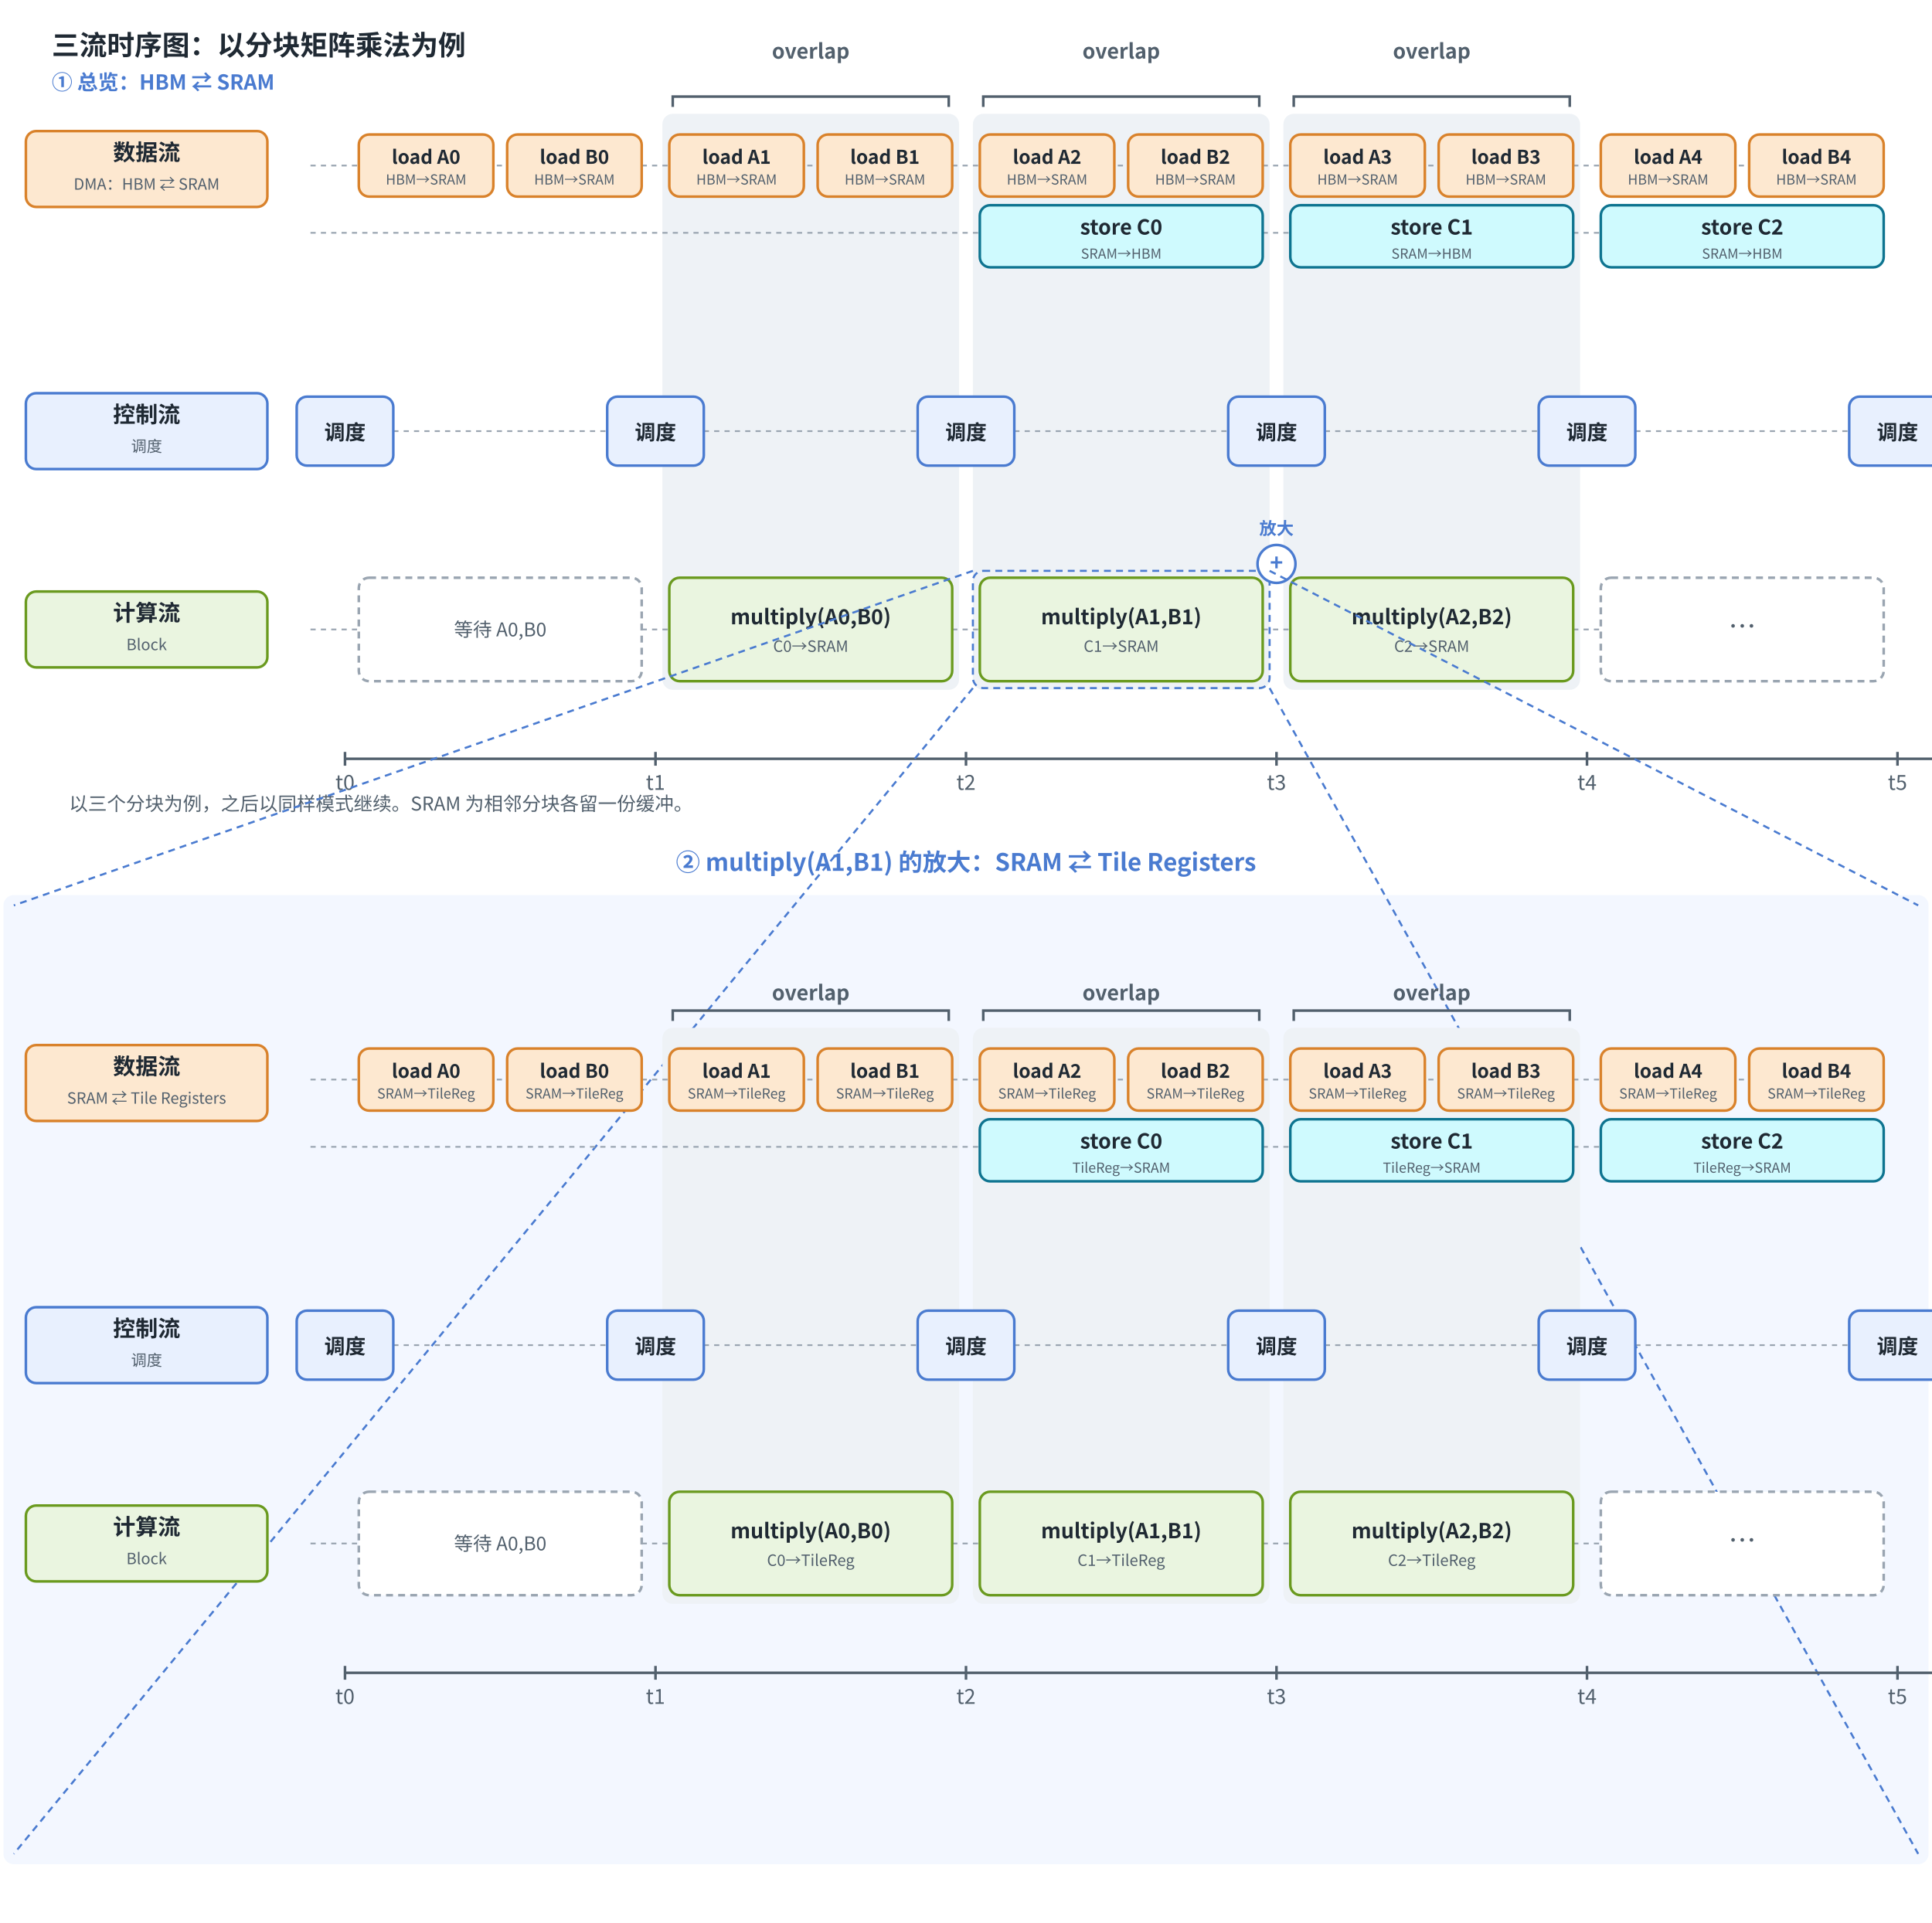
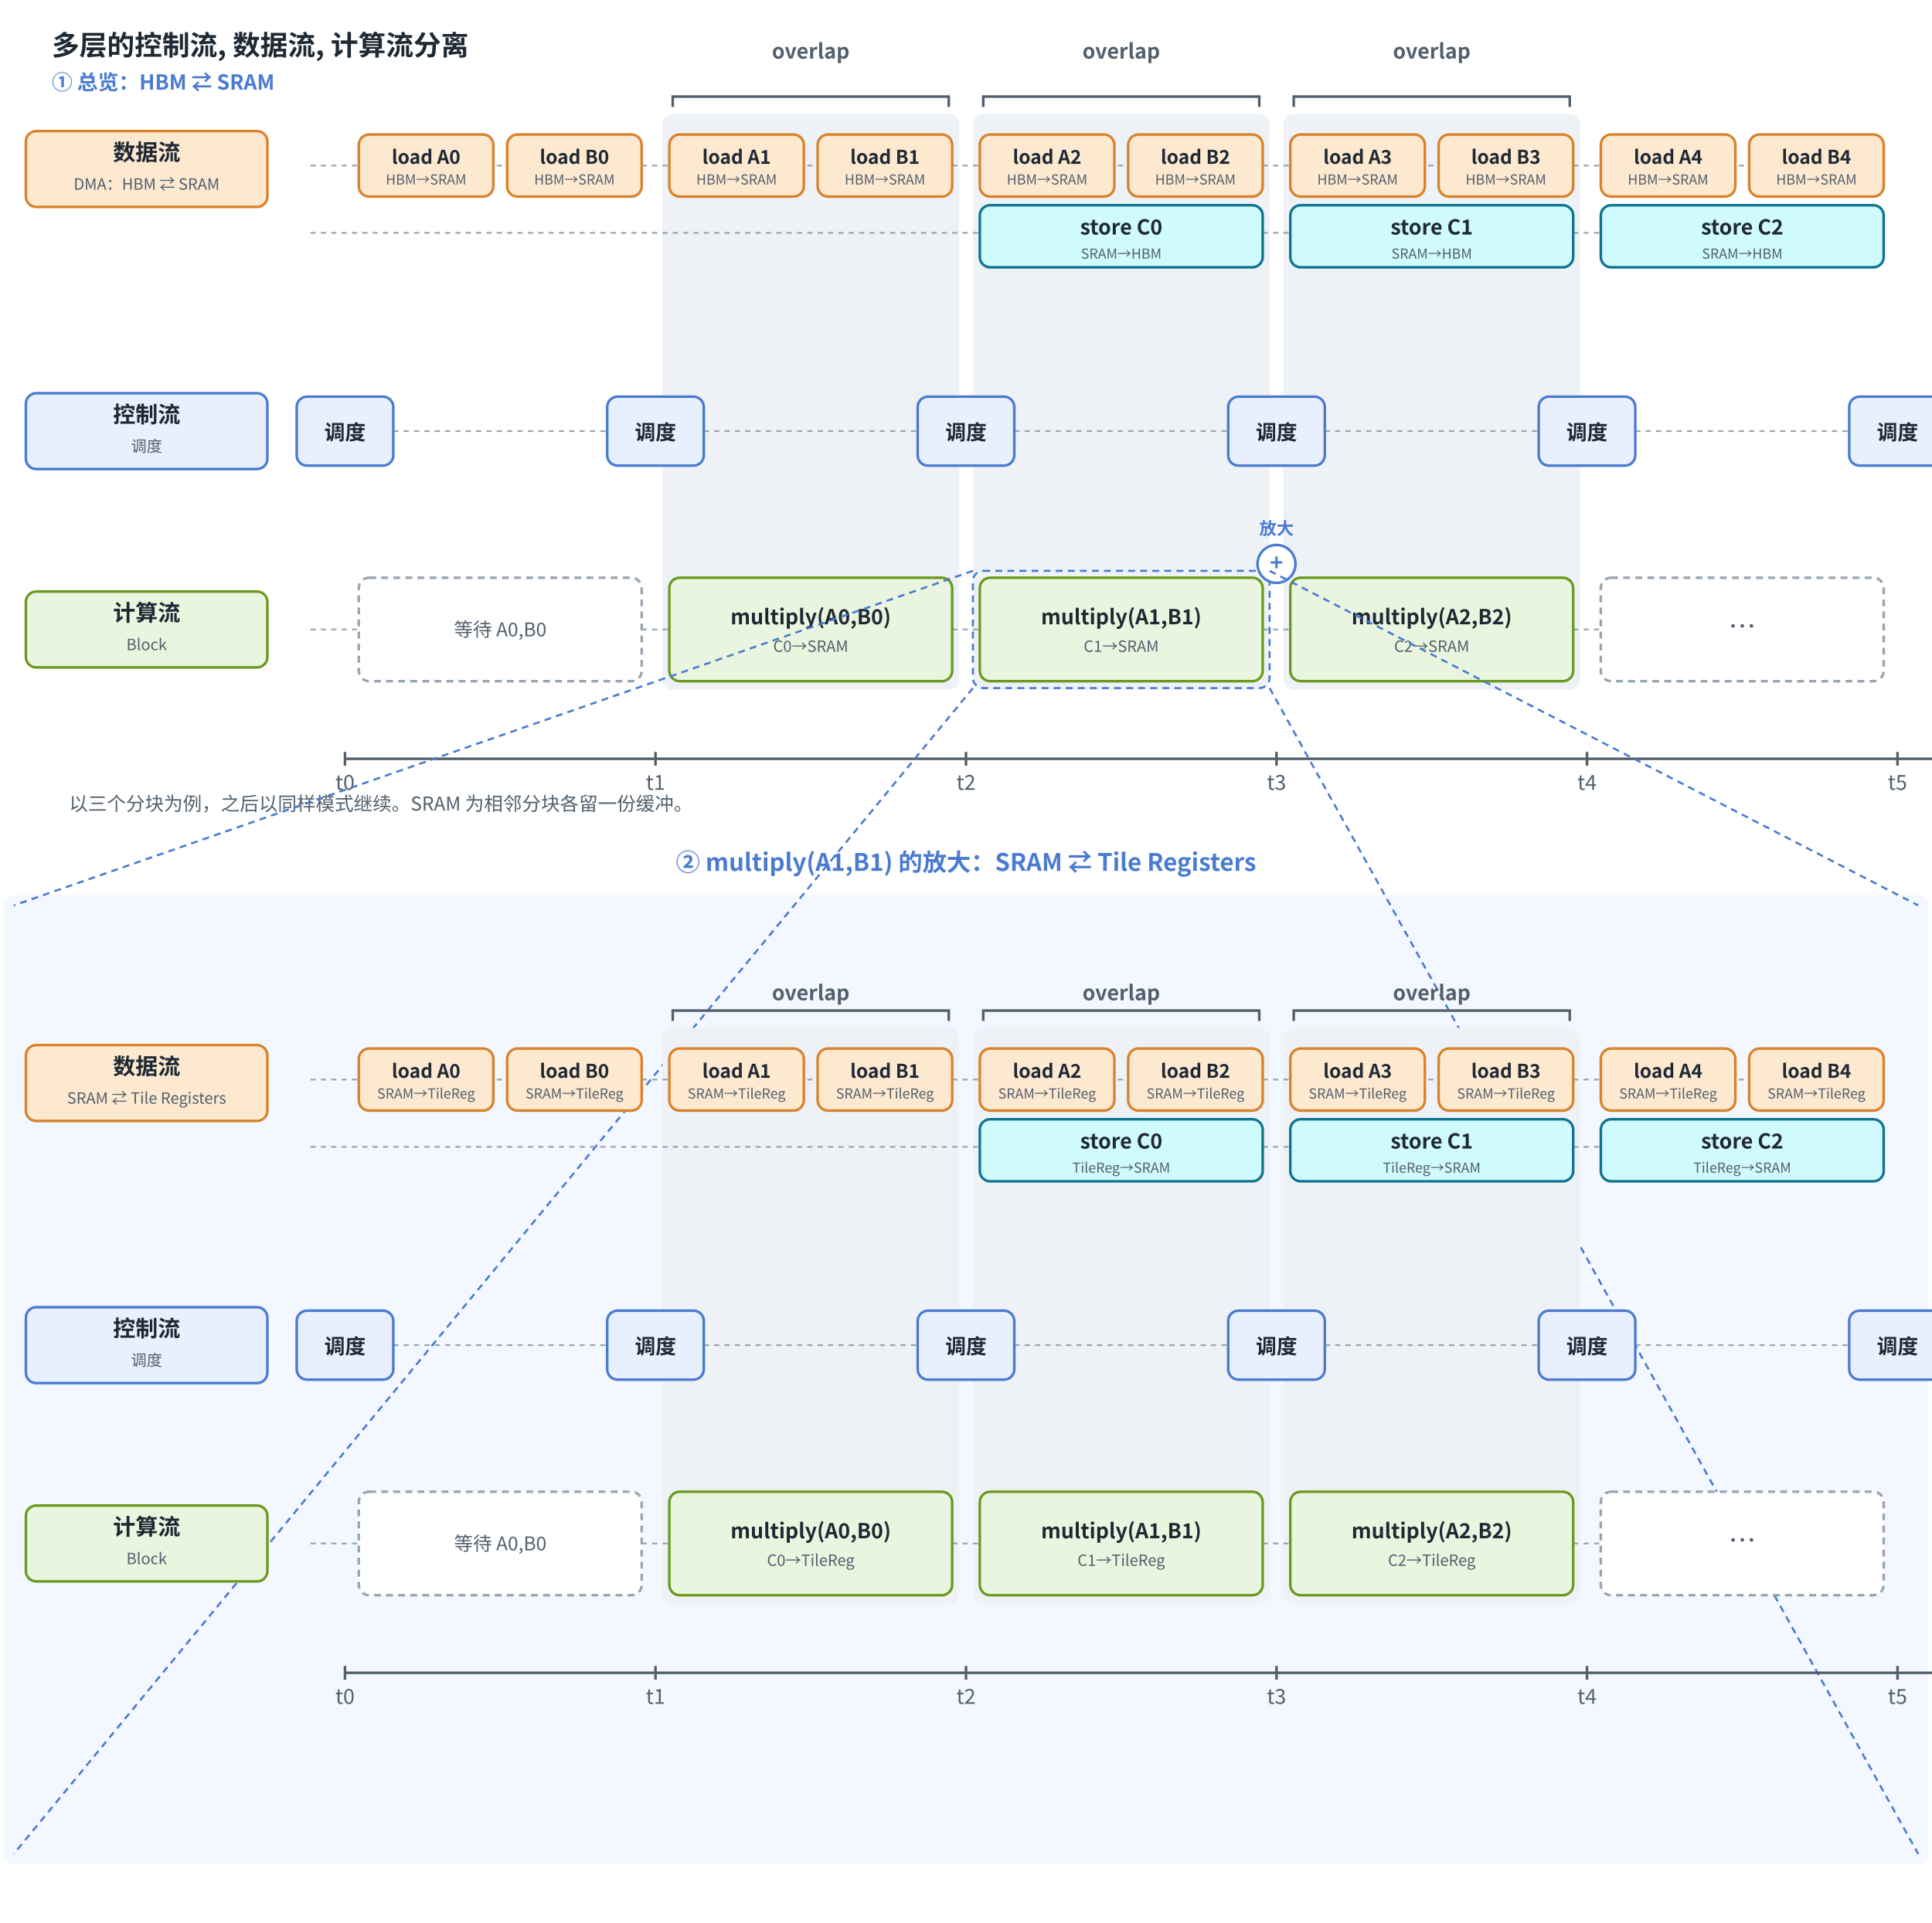
<svg xmlns="http://www.w3.org/2000/svg" viewBox="0 0 1120 1115" width="1120" height="1115" font-family="-apple-system, 'PingFang SC', 'Hiragino Sans GB', 'Microsoft YaHei', 'Noto Sans CJK SC', sans-serif">
  <rect width="1120" height="1115" fill="#ffffff" />
-   <text x="30" y="32" font-size="16" font-weight="bold" fill="#1f2933">三流时序图：以分块矩阵乘法为例</text>
+   <text x="30" y="32" font-size="16" font-weight="bold" fill="#1f2933">多层的控制流, 数据流, 计算流分离</text>
  <text x="30" y="52" font-size="12" font-weight="bold" fill="#4a7bd0">① 总览：HBM ⇄ SRAM</text>
  <rect x="384" y="66" width="172" height="334" rx="6" fill="#eef2f6" />
  <path d="M390,62 v-6 h160 v6" fill="none" stroke="#52606d" stroke-width="1.5" />
  <text x="470.0" y="34" font-size="12" font-weight="bold" fill="#52606d" text-anchor="middle">overlap</text>
  <rect x="564" y="66" width="172" height="334" rx="6" fill="#eef2f6" />
  <path d="M570,62 v-6 h160 v6" fill="none" stroke="#52606d" stroke-width="1.5" />
  <text x="650.0" y="34" font-size="12" font-weight="bold" fill="#52606d" text-anchor="middle">overlap</text>
  <rect x="744" y="66" width="172" height="334" rx="6" fill="#eef2f6" />
  <path d="M750,62 v-6 h160 v6" fill="none" stroke="#52606d" stroke-width="1.5" />
  <text x="830.0" y="34" font-size="12" font-weight="bold" fill="#52606d" text-anchor="middle">overlap</text>
  <line x1="180" y1="96" x2="1090" y2="96" stroke="#9aa5b1" stroke-width="1" stroke-dasharray="3 3" />
  <line x1="180" y1="135" x2="1090" y2="135" stroke="#9aa5b1" stroke-width="1" stroke-dasharray="3 3" />
  <line x1="180" y1="365" x2="1090" y2="365" stroke="#9aa5b1" stroke-width="1" stroke-dasharray="3 3" />
  <line x1="180" y1="250" x2="1090" y2="250" stroke="#9aa5b1" stroke-width="1" stroke-dasharray="3 3" />
  <rect x="15" y="76" width="140" height="44" rx="6" fill="#fde8d0" stroke="#d9822b" stroke-width="1.5" />
  <text x="85" y="93" font-size="13" font-weight="bold" fill="#1f2933" text-anchor="middle">数据流</text>
  <text x="85" y="110" font-size="9" fill="#52606d" text-anchor="middle">DMA：HBM ⇄ SRAM</text>
  <rect x="15" y="228" width="140" height="44" rx="6" fill="#e8f0fe" stroke="#4a7bd0" stroke-width="1.5" />
  <text x="85" y="245" font-size="13" font-weight="bold" fill="#1f2933" text-anchor="middle">控制流</text>
  <text x="85" y="262" font-size="9" fill="#52606d" text-anchor="middle">调度</text>
  <rect x="15" y="343" width="140" height="44" rx="6" fill="#eaf5e0" stroke="#6a9a1f" stroke-width="1.5" />
  <text x="85" y="360" font-size="13" font-weight="bold" fill="#1f2933" text-anchor="middle">计算流</text>
  <text x="85" y="377" font-size="9" fill="#52606d" text-anchor="middle">Block</text>
  <rect x="208" y="78" width="78" height="36" rx="6" fill="#fde8d0" stroke="#d9822b" stroke-width="1.5" />
  <text x="247.0" y="95.0" font-size="11" font-weight="bold" fill="#1f2933" text-anchor="middle">load A0</text>
  <text x="247.0" y="107.0" font-size="8" fill="#52606d" text-anchor="middle">HBM→SRAM</text>
  <rect x="294" y="78" width="78" height="36" rx="6" fill="#fde8d0" stroke="#d9822b" stroke-width="1.5" />
  <text x="333.0" y="95.0" font-size="11" font-weight="bold" fill="#1f2933" text-anchor="middle">load B0</text>
  <text x="333.0" y="107.0" font-size="8" fill="#52606d" text-anchor="middle">HBM→SRAM</text>
  <rect x="388" y="78" width="78" height="36" rx="6" fill="#fde8d0" stroke="#d9822b" stroke-width="1.5" />
  <text x="427.0" y="95.0" font-size="11" font-weight="bold" fill="#1f2933" text-anchor="middle">load A1</text>
  <text x="427.0" y="107.0" font-size="8" fill="#52606d" text-anchor="middle">HBM→SRAM</text>
  <rect x="474" y="78" width="78" height="36" rx="6" fill="#fde8d0" stroke="#d9822b" stroke-width="1.5" />
  <text x="513.0" y="95.0" font-size="11" font-weight="bold" fill="#1f2933" text-anchor="middle">load B1</text>
  <text x="513.0" y="107.0" font-size="8" fill="#52606d" text-anchor="middle">HBM→SRAM</text>
  <rect x="568" y="78" width="78" height="36" rx="6" fill="#fde8d0" stroke="#d9822b" stroke-width="1.5" />
  <text x="607.0" y="95.0" font-size="11" font-weight="bold" fill="#1f2933" text-anchor="middle">load A2</text>
  <text x="607.0" y="107.0" font-size="8" fill="#52606d" text-anchor="middle">HBM→SRAM</text>
  <rect x="654" y="78" width="78" height="36" rx="6" fill="#fde8d0" stroke="#d9822b" stroke-width="1.5" />
  <text x="693.0" y="95.0" font-size="11" font-weight="bold" fill="#1f2933" text-anchor="middle">load B2</text>
  <text x="693.0" y="107.0" font-size="8" fill="#52606d" text-anchor="middle">HBM→SRAM</text>
  <rect x="568" y="119" width="164" height="36" rx="6" fill="#cffafe" stroke="#0e7490" stroke-width="1.5" />
  <text x="650.0" y="136.0" font-size="12" font-weight="bold" fill="#1f2933" text-anchor="middle">store C0</text>
  <text x="650.0" y="150.0" font-size="8" fill="#52606d" text-anchor="middle">SRAM→HBM</text>
  <rect x="748" y="78" width="78" height="36" rx="6" fill="#fde8d0" stroke="#d9822b" stroke-width="1.5" />
  <text x="787.0" y="95.0" font-size="11" font-weight="bold" fill="#1f2933" text-anchor="middle">load A3</text>
  <text x="787.0" y="107.0" font-size="8" fill="#52606d" text-anchor="middle">HBM→SRAM</text>
  <rect x="834" y="78" width="78" height="36" rx="6" fill="#fde8d0" stroke="#d9822b" stroke-width="1.5" />
  <text x="873.0" y="95.0" font-size="11" font-weight="bold" fill="#1f2933" text-anchor="middle">load B3</text>
  <text x="873.0" y="107.0" font-size="8" fill="#52606d" text-anchor="middle">HBM→SRAM</text>
  <rect x="748" y="119" width="164" height="36" rx="6" fill="#cffafe" stroke="#0e7490" stroke-width="1.5" />
  <text x="830.0" y="136.0" font-size="12" font-weight="bold" fill="#1f2933" text-anchor="middle">store C1</text>
  <text x="830.0" y="150.0" font-size="8" fill="#52606d" text-anchor="middle">SRAM→HBM</text>
  <rect x="928" y="78" width="78" height="36" rx="6" fill="#fde8d0" stroke="#d9822b" stroke-width="1.5" />
  <text x="967.0" y="95.0" font-size="11" font-weight="bold" fill="#1f2933" text-anchor="middle">load A4</text>
  <text x="967.0" y="107.0" font-size="8" fill="#52606d" text-anchor="middle">HBM→SRAM</text>
  <rect x="1014" y="78" width="78" height="36" rx="6" fill="#fde8d0" stroke="#d9822b" stroke-width="1.5" />
  <text x="1053.0" y="95.0" font-size="11" font-weight="bold" fill="#1f2933" text-anchor="middle">load B4</text>
  <text x="1053.0" y="107.0" font-size="8" fill="#52606d" text-anchor="middle">HBM→SRAM</text>
  <rect x="928" y="119" width="164" height="36" rx="6" fill="#cffafe" stroke="#0e7490" stroke-width="1.5" />
  <text x="1010.0" y="136.0" font-size="12" font-weight="bold" fill="#1f2933" text-anchor="middle">store C2</text>
  <text x="1010.0" y="150.0" font-size="8" fill="#52606d" text-anchor="middle">SRAM→HBM</text>
  <rect x="208" y="335" width="164" height="60" rx="6" fill="#ffffff" stroke="#9aa5b1" stroke-width="1.5" stroke-dasharray="4 3" />
  <text x="290.0" y="369.0" font-size="11" fill="#52606d" text-anchor="middle">等待 A0,B0</text>
  <rect x="388" y="335" width="164" height="60" rx="6" fill="#eaf5e0" stroke="#6a9a1f" stroke-width="1.5" />
  <text x="470.0" y="362.0" font-size="12" font-weight="bold" fill="#1f2933" text-anchor="middle">multiply(A0,B0)</text>
  <text x="470.0" y="378.0" font-size="9" fill="#52606d" text-anchor="middle">C0→SRAM</text>
  <rect x="568" y="335" width="164" height="60" rx="6" fill="#eaf5e0" stroke="#6a9a1f" stroke-width="1.5" />
  <text x="650.0" y="362.0" font-size="12" font-weight="bold" fill="#1f2933" text-anchor="middle">multiply(A1,B1)</text>
  <text x="650.0" y="378.0" font-size="9" fill="#52606d" text-anchor="middle">C1→SRAM</text>
  <rect x="564" y="331" width="172" height="68" rx="6" fill="none" stroke="#4a7bd0" stroke-width="1.2" stroke-dasharray="4 3" />
  <circle cx="740" cy="327" r="11" fill="#ffffff" stroke="#4a7bd0" stroke-width="1.5" />
  <text x="740" y="331" font-size="13" text-anchor="middle" font-weight="bold" fill="#4a7bd0">+</text>
  <text x="740" y="310" font-size="10" font-weight="bold" fill="#4a7bd0" text-anchor="middle">放大</text>
  <rect x="748" y="335" width="164" height="60" rx="6" fill="#eaf5e0" stroke="#6a9a1f" stroke-width="1.5" />
  <text x="830.0" y="362.0" font-size="12" font-weight="bold" fill="#1f2933" text-anchor="middle">multiply(A2,B2)</text>
  <text x="830.0" y="378.0" font-size="9" fill="#52606d" text-anchor="middle">C2→SRAM</text>
  <rect x="928" y="335" width="164" height="60" rx="6" fill="#ffffff" stroke="#9aa5b1" stroke-width="1.5" stroke-dasharray="4 3" />
  <text x="1010.0" y="369.0" font-size="16" fill="#52606d" text-anchor="middle">⋯</text>
  <rect x="172" y="230" width="56" height="40" rx="6" fill="#e8f0fe" stroke="#4a7bd0" stroke-width="1.5" />
  <text x="200" y="255" font-size="12" font-weight="bold" fill="#1f2933" text-anchor="middle">调度</text>
  <rect x="352" y="230" width="56" height="40" rx="6" fill="#e8f0fe" stroke="#4a7bd0" stroke-width="1.5" />
  <text x="380" y="255" font-size="12" font-weight="bold" fill="#1f2933" text-anchor="middle">调度</text>
  <rect x="532" y="230" width="56" height="40" rx="6" fill="#e8f0fe" stroke="#4a7bd0" stroke-width="1.5" />
  <text x="560" y="255" font-size="12" font-weight="bold" fill="#1f2933" text-anchor="middle">调度</text>
  <rect x="712" y="230" width="56" height="40" rx="6" fill="#e8f0fe" stroke="#4a7bd0" stroke-width="1.5" />
  <text x="740" y="255" font-size="12" font-weight="bold" fill="#1f2933" text-anchor="middle">调度</text>
  <rect x="892" y="230" width="56" height="40" rx="6" fill="#e8f0fe" stroke="#4a7bd0" stroke-width="1.5" />
  <text x="920" y="255" font-size="12" font-weight="bold" fill="#1f2933" text-anchor="middle">调度</text>
  <rect x="1072" y="230" width="56" height="40" rx="6" fill="#e8f0fe" stroke="#4a7bd0" stroke-width="1.5" />
  <text x="1100" y="255" font-size="12" font-weight="bold" fill="#1f2933" text-anchor="middle">调度</text>
  <line x1="200" y1="440" x2="1120" y2="440" stroke="#52606d" stroke-width="1.5" />
  <line x1="200" y1="436" x2="200" y2="444" stroke="#52606d" stroke-width="1.5" />
  <text x="200" y="458" font-size="12" fill="#52606d" text-anchor="middle">t0</text>
  <line x1="380" y1="436" x2="380" y2="444" stroke="#52606d" stroke-width="1.5" />
  <text x="380" y="458" font-size="12" fill="#52606d" text-anchor="middle">t1</text>
  <line x1="560" y1="436" x2="560" y2="444" stroke="#52606d" stroke-width="1.5" />
  <text x="560" y="458" font-size="12" fill="#52606d" text-anchor="middle">t2</text>
  <line x1="740" y1="436" x2="740" y2="444" stroke="#52606d" stroke-width="1.5" />
  <text x="740" y="458" font-size="12" fill="#52606d" text-anchor="middle">t3</text>
  <line x1="920" y1="436" x2="920" y2="444" stroke="#52606d" stroke-width="1.5" />
  <text x="920" y="458" font-size="12" fill="#52606d" text-anchor="middle">t4</text>
  <line x1="1100" y1="436" x2="1100" y2="444" stroke="#52606d" stroke-width="1.5" />
  <text x="1100" y="458" font-size="12" fill="#52606d" text-anchor="middle">t5</text>
  <text x="40" y="470" font-size="11" fill="#52606d">以三个分块为例，之后以同样模式继续。SRAM 为相邻分块各留一份缓冲。</text>
  <rect x="2" y="519" width="1116" height="562" rx="6" fill="#f3f7ff" />
  <line x1="564" y1="331" x2="8" y2="525" stroke="#4a7bd0" stroke-width="1.2" stroke-dasharray="4 3" />
  <line x1="736" y1="331" x2="1112" y2="525" stroke="#4a7bd0" stroke-width="1.2" stroke-dasharray="4 3" />
  <line x1="564" y1="399" x2="8" y2="1075" stroke="#4a7bd0" stroke-width="1.2" stroke-dasharray="4 3" />
  <line x1="736" y1="399" x2="1112" y2="1075" stroke="#4a7bd0" stroke-width="1.2" stroke-dasharray="4 3" />
  <text x="560" y="505" font-size="14" font-weight="bold" fill="#4a7bd0" text-anchor="middle">② multiply(A1,B1) 的放大：SRAM ⇄ Tile Registers</text>
  <g transform="translate(0,530)">
    <rect x="384" y="66" width="172" height="334" rx="6" fill="#eef2f6" />
    <path d="M390,62 v-6 h160 v6" fill="none" stroke="#52606d" stroke-width="1.5" />
    <text x="470.0" y="50" font-size="12" font-weight="bold" fill="#52606d" text-anchor="middle">overlap</text>
    <rect x="564" y="66" width="172" height="334" rx="6" fill="#eef2f6" />
    <path d="M570,62 v-6 h160 v6" fill="none" stroke="#52606d" stroke-width="1.5" />
    <text x="650.0" y="50" font-size="12" font-weight="bold" fill="#52606d" text-anchor="middle">overlap</text>
    <rect x="744" y="66" width="172" height="334" rx="6" fill="#eef2f6" />
    <path d="M750,62 v-6 h160 v6" fill="none" stroke="#52606d" stroke-width="1.5" />
    <text x="830.0" y="50" font-size="12" font-weight="bold" fill="#52606d" text-anchor="middle">overlap</text>
    <line x1="180" y1="96" x2="1090" y2="96" stroke="#9aa5b1" stroke-width="1" stroke-dasharray="3 3" />
    <line x1="180" y1="135" x2="1090" y2="135" stroke="#9aa5b1" stroke-width="1" stroke-dasharray="3 3" />
    <line x1="180" y1="365" x2="1090" y2="365" stroke="#9aa5b1" stroke-width="1" stroke-dasharray="3 3" />
    <line x1="180" y1="250" x2="1090" y2="250" stroke="#9aa5b1" stroke-width="1" stroke-dasharray="3 3" />
    <rect x="15" y="76" width="140" height="44" rx="6" fill="#fde8d0" stroke="#d9822b" stroke-width="1.5" />
    <text x="85" y="93" font-size="13" font-weight="bold" fill="#1f2933" text-anchor="middle">数据流</text>
    <text x="85" y="110" font-size="9" fill="#52606d" text-anchor="middle">SRAM ⇄ Tile Registers</text>
    <rect x="15" y="228" width="140" height="44" rx="6" fill="#e8f0fe" stroke="#4a7bd0" stroke-width="1.5" />
    <text x="85" y="245" font-size="13" font-weight="bold" fill="#1f2933" text-anchor="middle">控制流</text>
    <text x="85" y="262" font-size="9" fill="#52606d" text-anchor="middle">调度</text>
    <rect x="15" y="343" width="140" height="44" rx="6" fill="#eaf5e0" stroke="#6a9a1f" stroke-width="1.5" />
    <text x="85" y="360" font-size="13" font-weight="bold" fill="#1f2933" text-anchor="middle">计算流</text>
    <text x="85" y="377" font-size="9" fill="#52606d" text-anchor="middle">Block</text>
    <rect x="208" y="78" width="78" height="36" rx="6" fill="#fde8d0" stroke="#d9822b" stroke-width="1.5" />
    <text x="247.0" y="95.0" font-size="11" font-weight="bold" fill="#1f2933" text-anchor="middle">load A0</text>
    <text x="247.0" y="107.0" font-size="8" fill="#52606d" text-anchor="middle">SRAM→TileReg</text>
    <rect x="294" y="78" width="78" height="36" rx="6" fill="#fde8d0" stroke="#d9822b" stroke-width="1.5" />
    <text x="333.0" y="95.0" font-size="11" font-weight="bold" fill="#1f2933" text-anchor="middle">load B0</text>
    <text x="333.0" y="107.0" font-size="8" fill="#52606d" text-anchor="middle">SRAM→TileReg</text>
    <rect x="388" y="78" width="78" height="36" rx="6" fill="#fde8d0" stroke="#d9822b" stroke-width="1.5" />
    <text x="427.0" y="95.0" font-size="11" font-weight="bold" fill="#1f2933" text-anchor="middle">load A1</text>
    <text x="427.0" y="107.0" font-size="8" fill="#52606d" text-anchor="middle">SRAM→TileReg</text>
    <rect x="474" y="78" width="78" height="36" rx="6" fill="#fde8d0" stroke="#d9822b" stroke-width="1.5" />
    <text x="513.0" y="95.0" font-size="11" font-weight="bold" fill="#1f2933" text-anchor="middle">load B1</text>
    <text x="513.0" y="107.0" font-size="8" fill="#52606d" text-anchor="middle">SRAM→TileReg</text>
    <rect x="568" y="78" width="78" height="36" rx="6" fill="#fde8d0" stroke="#d9822b" stroke-width="1.5" />
    <text x="607.0" y="95.0" font-size="11" font-weight="bold" fill="#1f2933" text-anchor="middle">load A2</text>
    <text x="607.0" y="107.0" font-size="8" fill="#52606d" text-anchor="middle">SRAM→TileReg</text>
    <rect x="654" y="78" width="78" height="36" rx="6" fill="#fde8d0" stroke="#d9822b" stroke-width="1.5" />
    <text x="693.0" y="95.0" font-size="11" font-weight="bold" fill="#1f2933" text-anchor="middle">load B2</text>
    <text x="693.0" y="107.0" font-size="8" fill="#52606d" text-anchor="middle">SRAM→TileReg</text>
    <rect x="568" y="119" width="164" height="36" rx="6" fill="#cffafe" stroke="#0e7490" stroke-width="1.5" />
    <text x="650.0" y="136.0" font-size="12" font-weight="bold" fill="#1f2933" text-anchor="middle">store C0</text>
    <text x="650.0" y="150.0" font-size="8" fill="#52606d" text-anchor="middle">TileReg→SRAM</text>
    <rect x="748" y="78" width="78" height="36" rx="6" fill="#fde8d0" stroke="#d9822b" stroke-width="1.5" />
    <text x="787.0" y="95.0" font-size="11" font-weight="bold" fill="#1f2933" text-anchor="middle">load A3</text>
    <text x="787.0" y="107.0" font-size="8" fill="#52606d" text-anchor="middle">SRAM→TileReg</text>
    <rect x="834" y="78" width="78" height="36" rx="6" fill="#fde8d0" stroke="#d9822b" stroke-width="1.5" />
    <text x="873.0" y="95.0" font-size="11" font-weight="bold" fill="#1f2933" text-anchor="middle">load B3</text>
    <text x="873.0" y="107.0" font-size="8" fill="#52606d" text-anchor="middle">SRAM→TileReg</text>
    <rect x="748" y="119" width="164" height="36" rx="6" fill="#cffafe" stroke="#0e7490" stroke-width="1.5" />
    <text x="830.0" y="136.0" font-size="12" font-weight="bold" fill="#1f2933" text-anchor="middle">store C1</text>
    <text x="830.0" y="150.0" font-size="8" fill="#52606d" text-anchor="middle">TileReg→SRAM</text>
    <rect x="928" y="78" width="78" height="36" rx="6" fill="#fde8d0" stroke="#d9822b" stroke-width="1.5" />
    <text x="967.0" y="95.0" font-size="11" font-weight="bold" fill="#1f2933" text-anchor="middle">load A4</text>
    <text x="967.0" y="107.0" font-size="8" fill="#52606d" text-anchor="middle">SRAM→TileReg</text>
    <rect x="1014" y="78" width="78" height="36" rx="6" fill="#fde8d0" stroke="#d9822b" stroke-width="1.5" />
    <text x="1053.0" y="95.0" font-size="11" font-weight="bold" fill="#1f2933" text-anchor="middle">load B4</text>
    <text x="1053.0" y="107.0" font-size="8" fill="#52606d" text-anchor="middle">SRAM→TileReg</text>
    <rect x="928" y="119" width="164" height="36" rx="6" fill="#cffafe" stroke="#0e7490" stroke-width="1.5" />
    <text x="1010.0" y="136.0" font-size="12" font-weight="bold" fill="#1f2933" text-anchor="middle">store C2</text>
    <text x="1010.0" y="150.0" font-size="8" fill="#52606d" text-anchor="middle">TileReg→SRAM</text>
    <rect x="208" y="335" width="164" height="60" rx="6" fill="#ffffff" stroke="#9aa5b1" stroke-width="1.5" stroke-dasharray="4 3" />
    <text x="290.0" y="369.0" font-size="11" fill="#52606d" text-anchor="middle">等待 A0,B0</text>
    <rect x="388" y="335" width="164" height="60" rx="6" fill="#eaf5e0" stroke="#6a9a1f" stroke-width="1.5" />
    <text x="470.0" y="362.0" font-size="12" font-weight="bold" fill="#1f2933" text-anchor="middle">multiply(A0,B0)</text>
    <text x="470.0" y="378.0" font-size="9" fill="#52606d" text-anchor="middle">C0→TileReg</text>
    <rect x="568" y="335" width="164" height="60" rx="6" fill="#eaf5e0" stroke="#6a9a1f" stroke-width="1.5" />
    <text x="650.0" y="362.0" font-size="12" font-weight="bold" fill="#1f2933" text-anchor="middle">multiply(A1,B1)</text>
    <text x="650.0" y="378.0" font-size="9" fill="#52606d" text-anchor="middle">C1→TileReg</text>
    <rect x="748" y="335" width="164" height="60" rx="6" fill="#eaf5e0" stroke="#6a9a1f" stroke-width="1.5" />
    <text x="830.0" y="362.0" font-size="12" font-weight="bold" fill="#1f2933" text-anchor="middle">multiply(A2,B2)</text>
    <text x="830.0" y="378.0" font-size="9" fill="#52606d" text-anchor="middle">C2→TileReg</text>
    <rect x="928" y="335" width="164" height="60" rx="6" fill="#ffffff" stroke="#9aa5b1" stroke-width="1.5" stroke-dasharray="4 3" />
    <text x="1010.0" y="369.0" font-size="16" fill="#52606d" text-anchor="middle">⋯</text>
    <rect x="172" y="230" width="56" height="40" rx="6" fill="#e8f0fe" stroke="#4a7bd0" stroke-width="1.5" />
    <text x="200" y="255" font-size="12" font-weight="bold" fill="#1f2933" text-anchor="middle">调度</text>
    <rect x="352" y="230" width="56" height="40" rx="6" fill="#e8f0fe" stroke="#4a7bd0" stroke-width="1.5" />
    <text x="380" y="255" font-size="12" font-weight="bold" fill="#1f2933" text-anchor="middle">调度</text>
    <rect x="532" y="230" width="56" height="40" rx="6" fill="#e8f0fe" stroke="#4a7bd0" stroke-width="1.5" />
    <text x="560" y="255" font-size="12" font-weight="bold" fill="#1f2933" text-anchor="middle">调度</text>
    <rect x="712" y="230" width="56" height="40" rx="6" fill="#e8f0fe" stroke="#4a7bd0" stroke-width="1.5" />
    <text x="740" y="255" font-size="12" font-weight="bold" fill="#1f2933" text-anchor="middle">调度</text>
    <rect x="892" y="230" width="56" height="40" rx="6" fill="#e8f0fe" stroke="#4a7bd0" stroke-width="1.5" />
    <text x="920" y="255" font-size="12" font-weight="bold" fill="#1f2933" text-anchor="middle">调度</text>
    <rect x="1072" y="230" width="56" height="40" rx="6" fill="#e8f0fe" stroke="#4a7bd0" stroke-width="1.5" />
    <text x="1100" y="255" font-size="12" font-weight="bold" fill="#1f2933" text-anchor="middle">调度</text>
    <line x1="200" y1="440" x2="1120" y2="440" stroke="#52606d" stroke-width="1.5" />
    <line x1="200" y1="436" x2="200" y2="444" stroke="#52606d" stroke-width="1.5" />
    <text x="200" y="458" font-size="12" fill="#52606d" text-anchor="middle">t0</text>
    <line x1="380" y1="436" x2="380" y2="444" stroke="#52606d" stroke-width="1.5" />
    <text x="380" y="458" font-size="12" fill="#52606d" text-anchor="middle">t1</text>
    <line x1="560" y1="436" x2="560" y2="444" stroke="#52606d" stroke-width="1.5" />
    <text x="560" y="458" font-size="12" fill="#52606d" text-anchor="middle">t2</text>
    <line x1="740" y1="436" x2="740" y2="444" stroke="#52606d" stroke-width="1.5" />
    <text x="740" y="458" font-size="12" fill="#52606d" text-anchor="middle">t3</text>
    <line x1="920" y1="436" x2="920" y2="444" stroke="#52606d" stroke-width="1.5" />
    <text x="920" y="458" font-size="12" fill="#52606d" text-anchor="middle">t4</text>
    <line x1="1100" y1="436" x2="1100" y2="444" stroke="#52606d" stroke-width="1.5" />
    <text x="1100" y="458" font-size="12" fill="#52606d" text-anchor="middle">t5</text>
  </g>
</svg>
